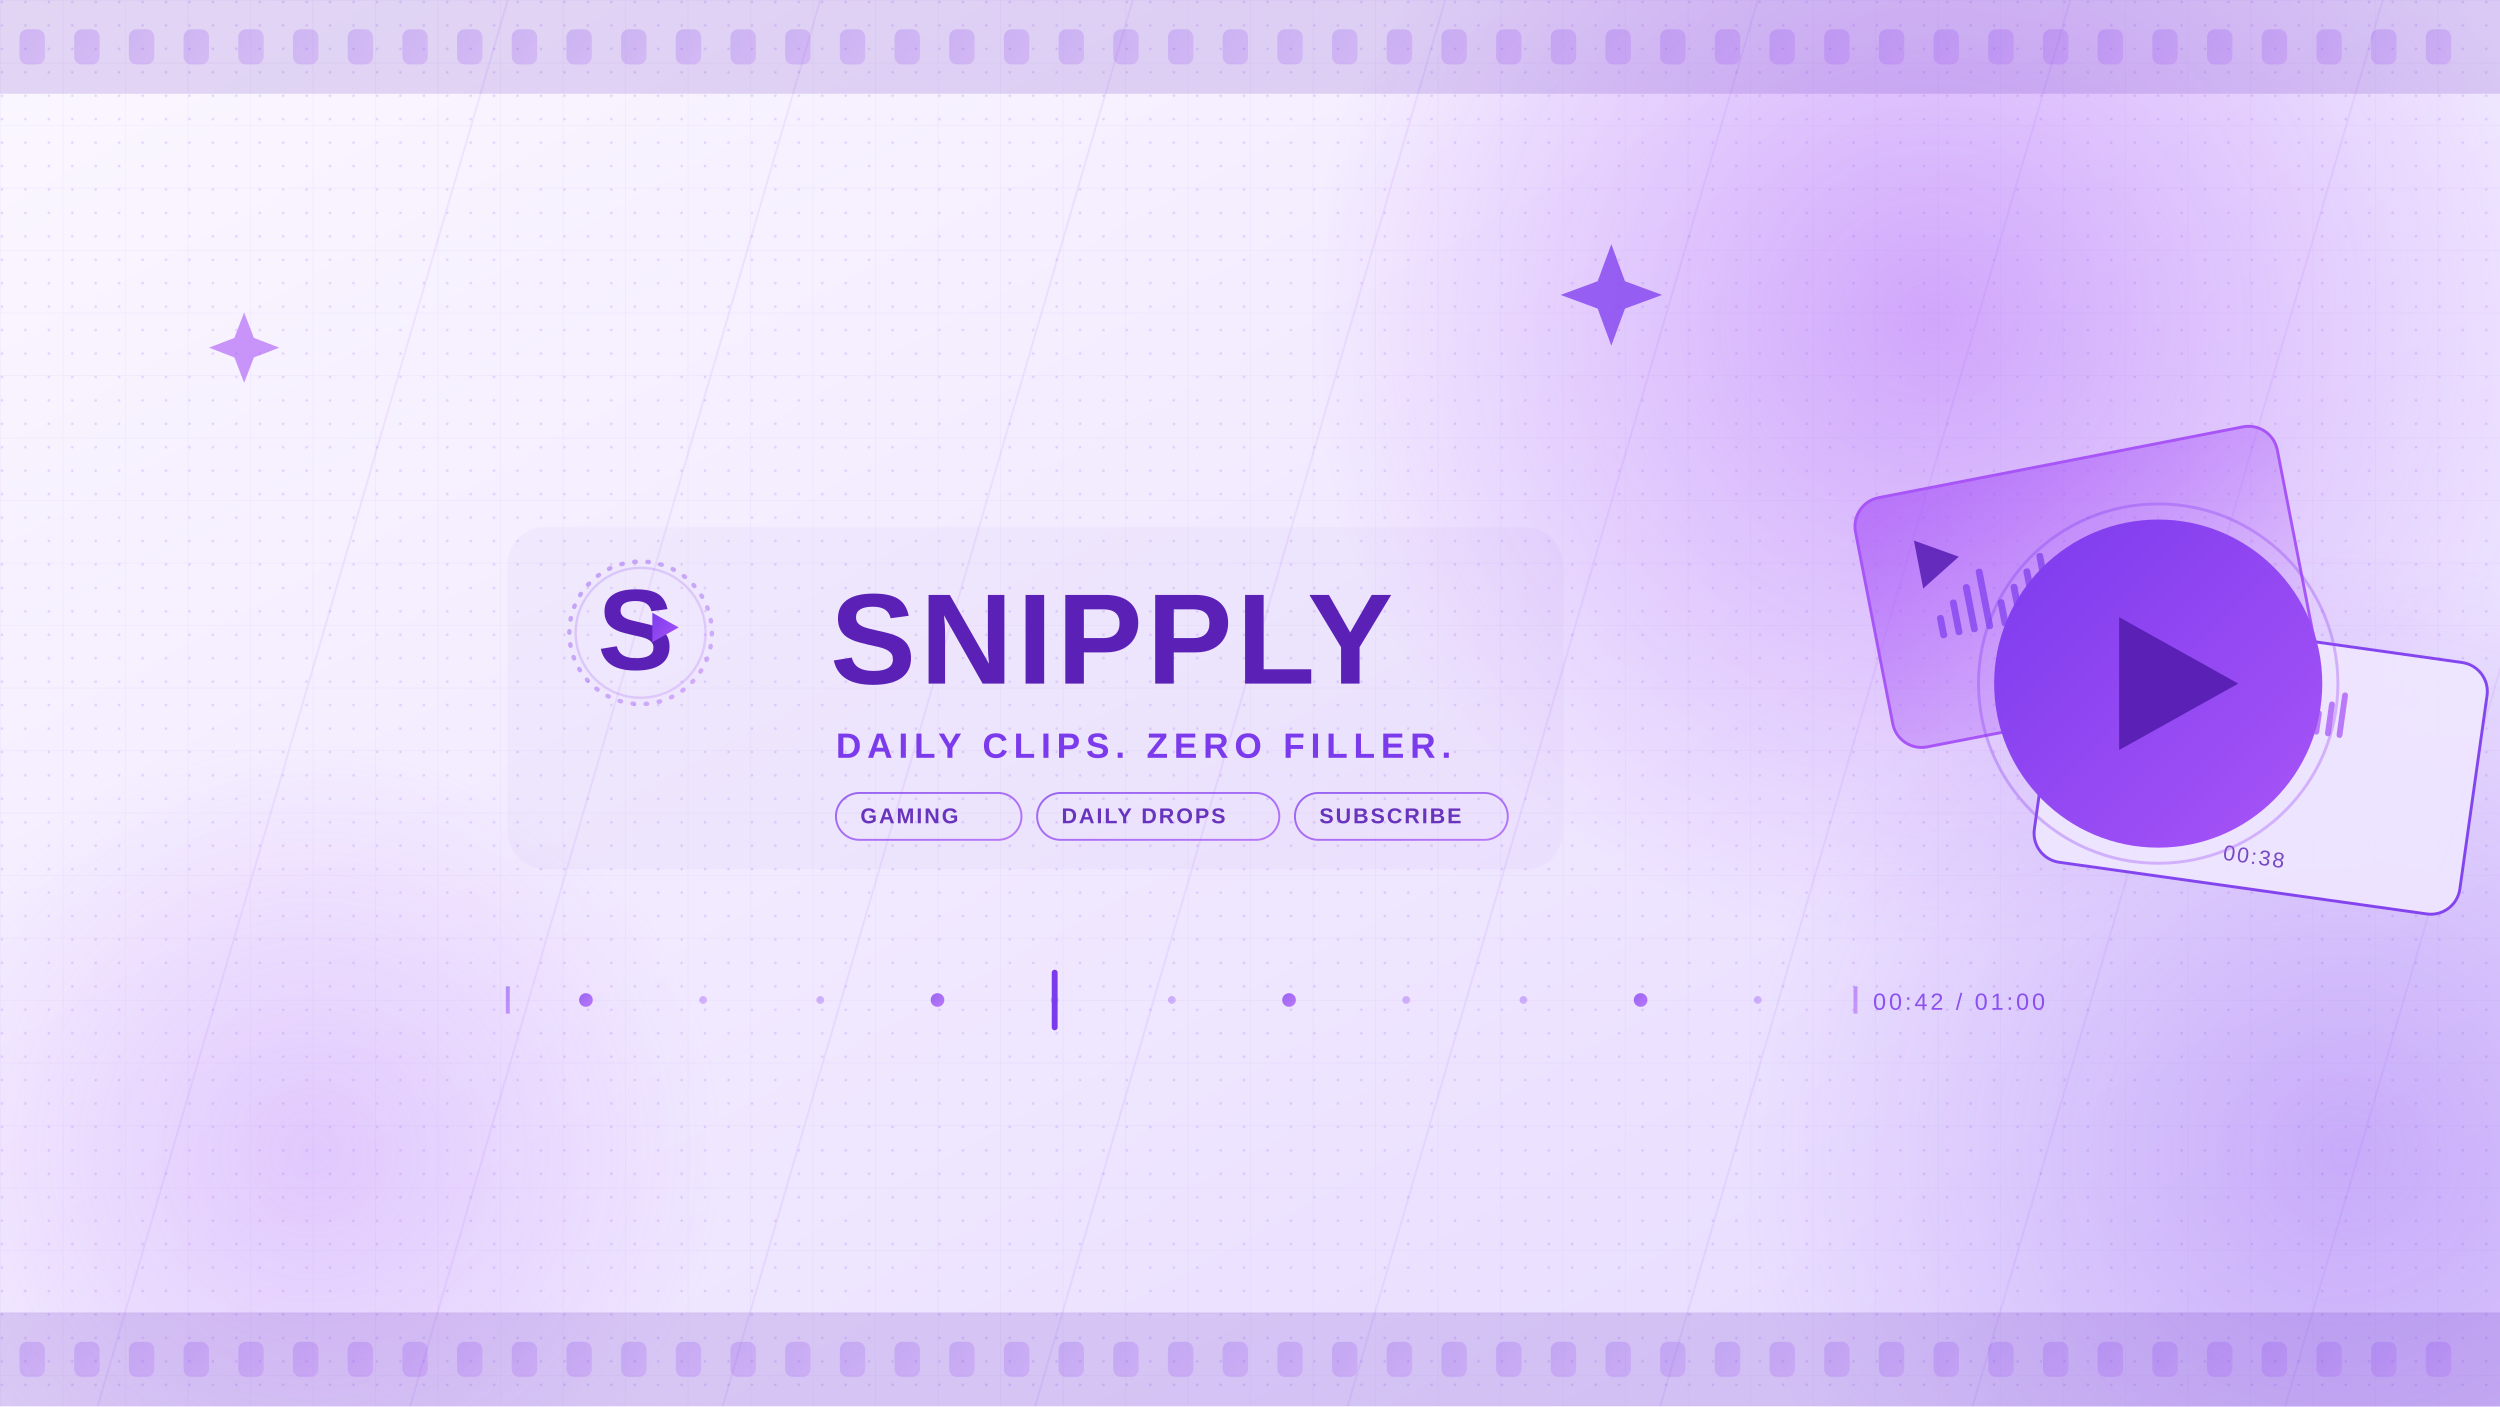
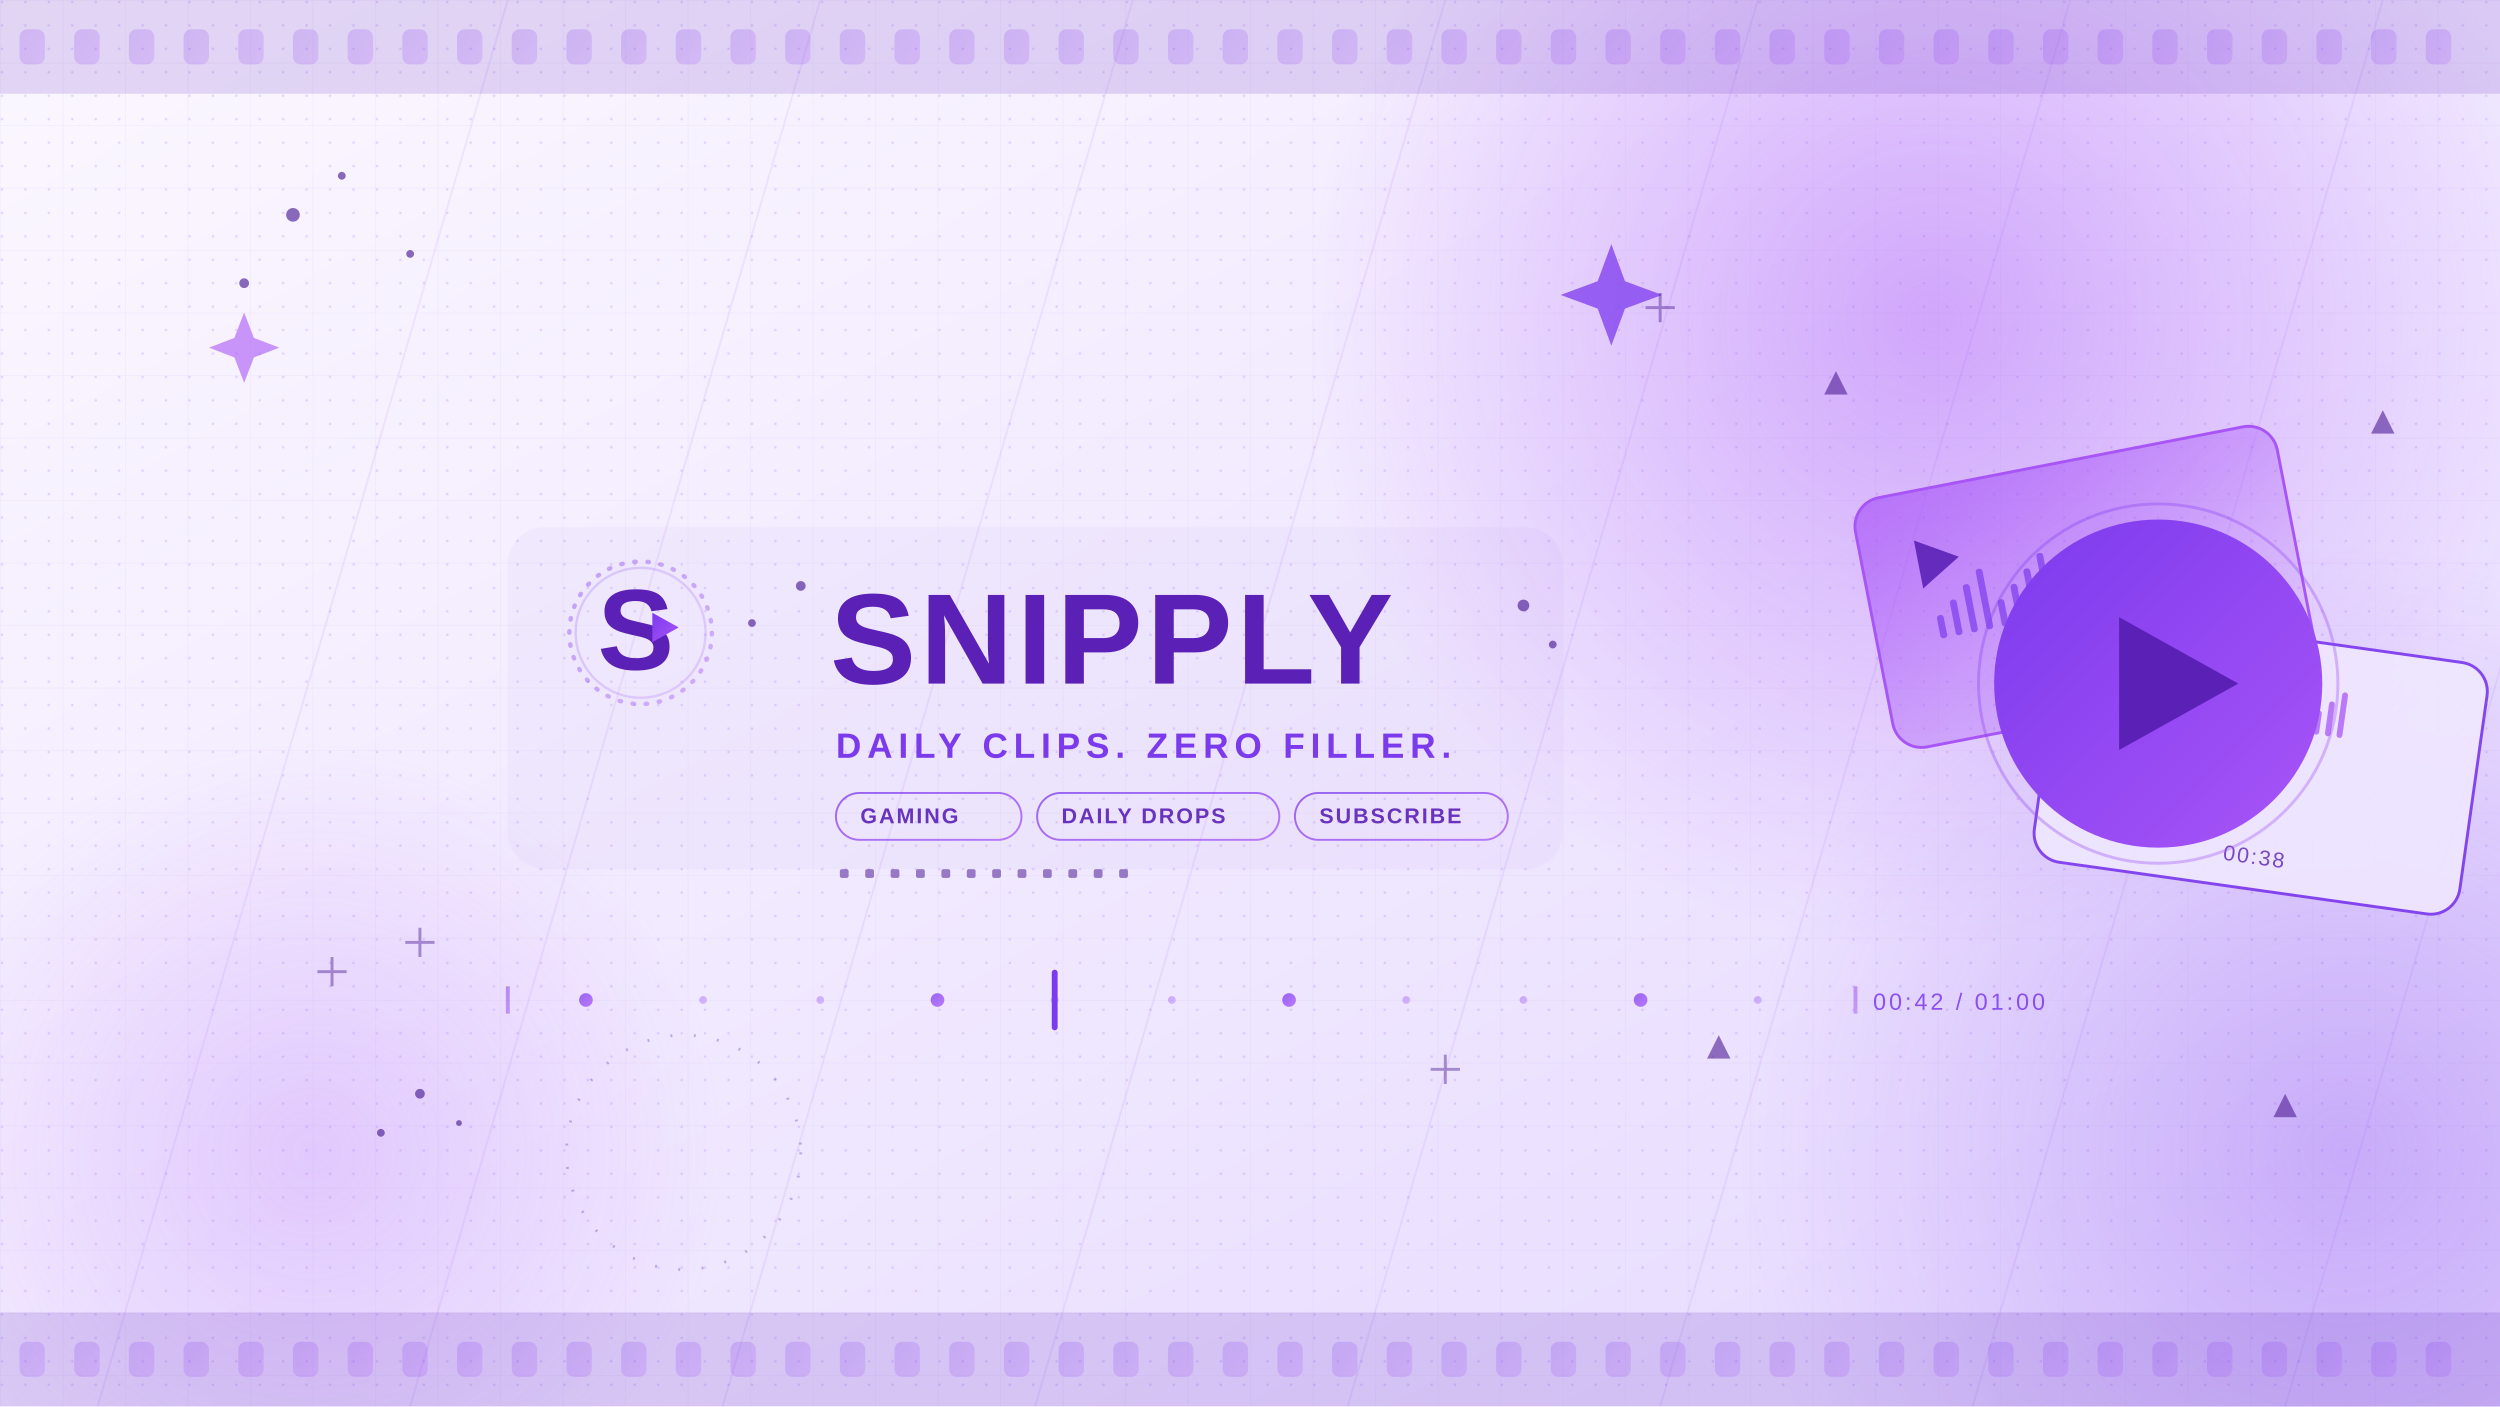
<svg xmlns="http://www.w3.org/2000/svg" width="2560" height="1440" viewBox="0 0 2560 1440">
  <defs>
    <linearGradient id="bg" x1="0" y1="0" x2="1" y2="1">
      <stop offset="0%" stop-color="#FBF7FF" />
      <stop offset="50%" stop-color="#F1E9FF" />
      <stop offset="100%" stop-color="#E5D8FF" />
    </linearGradient>
    <linearGradient id="accent" x1="0" y1="0" x2="1" y2="1">
      <stop offset="0%" stop-color="#7C3AED" />
      <stop offset="100%" stop-color="#A855F7" />
    </linearGradient>
    <linearGradient id="card" x1="0" y1="0" x2="1" y2="1">
      <stop offset="0%" stop-color="#A855F7" stop-opacity="0.7" />
      <stop offset="100%" stop-color="#A855F7" stop-opacity="0.05" />
    </linearGradient>
    <radialGradient id="glowA" cx="50%" cy="50%" r="50%">
      <stop offset="0%" stop-color="#A855F7" stop-opacity="0.45" />
      <stop offset="100%" stop-color="#A855F7" stop-opacity="0" />
    </radialGradient>
    <radialGradient id="glowB" cx="50%" cy="50%" r="50%">
      <stop offset="0%" stop-color="#7C3AED" stop-opacity="0.3" />
      <stop offset="100%" stop-color="#7C3AED" stop-opacity="0" />
    </radialGradient>
    <pattern id="grid" width="64" height="64" patternUnits="userSpaceOnUse">
      <path d="M 64 0 L 0 0 0 64" fill="none" stroke="#B79BE8" stroke-width="1" opacity="0.18" />
    </pattern>
    <pattern id="dots" width="24" height="24" patternUnits="userSpaceOnUse">
      <circle cx="2" cy="2" r="1.4" fill="#7C3AED" opacity="0.16" />
    </pattern>
  </defs>
  <rect width="2560" height="1440" fill="url(#bg)" />
  <rect width="2560" height="1440" fill="url(#grid)" />
  <rect width="2560" height="1440" fill="url(#dots)" />
  <circle cx="1980" cy="330" r="640" fill="url(#glowA)" />
  <circle cx="2400" cy="1180" r="620" fill="url(#glowB)" />
  <circle cx="320" cy="1180" r="420" fill="url(#glowA)" opacity="0.5" />
  <path d="M 100 1440 L 520 0" stroke="url(#accent)" stroke-width="2" opacity="0.09" />
  <path d="M 420 1440 L 840 0" stroke="url(#accent)" stroke-width="2" opacity="0.09" />
  <path d="M 740 1440 L 1160 0" stroke="url(#accent)" stroke-width="2" opacity="0.09" />
  <path d="M 1060 1440 L 1480 0" stroke="url(#accent)" stroke-width="2" opacity="0.09" />
  <path d="M 1380 1440 L 1800 0" stroke="url(#accent)" stroke-width="2" opacity="0.09" />
  <path d="M 1700 1440 L 2120 0" stroke="url(#accent)" stroke-width="2" opacity="0.09" />
  <path d="M 2020 1440 L 2440 0" stroke="url(#accent)" stroke-width="2" opacity="0.09" />
  <path d="M 2340 1440 L 2760 0" stroke="url(#accent)" stroke-width="2" opacity="0.09" />
  <rect x="0" y="0" width="2560" height="96" fill="#5B21B6" opacity="0.16" />
  <rect x="0" y="1344" width="2560" height="96" fill="#5B21B6" opacity="0.16" />
  <rect x="20" y="30" width="26" height="36" rx="8" fill="url(#accent)" opacity="0.2" />
  <rect x="76" y="30" width="26" height="36" rx="8" fill="url(#accent)" opacity="0.2" />
  <rect x="132" y="30" width="26" height="36" rx="8" fill="url(#accent)" opacity="0.2" />
  <rect x="188" y="30" width="26" height="36" rx="8" fill="url(#accent)" opacity="0.2" />
  <rect x="244" y="30" width="26" height="36" rx="8" fill="url(#accent)" opacity="0.2" />
  <rect x="300" y="30" width="26" height="36" rx="8" fill="url(#accent)" opacity="0.2" />
  <rect x="356" y="30" width="26" height="36" rx="8" fill="url(#accent)" opacity="0.2" />
  <rect x="412" y="30" width="26" height="36" rx="8" fill="url(#accent)" opacity="0.2" />
  <rect x="468" y="30" width="26" height="36" rx="8" fill="url(#accent)" opacity="0.2" />
  <rect x="524" y="30" width="26" height="36" rx="8" fill="url(#accent)" opacity="0.2" />
  <rect x="580" y="30" width="26" height="36" rx="8" fill="url(#accent)" opacity="0.2" />
  <rect x="636" y="30" width="26" height="36" rx="8" fill="url(#accent)" opacity="0.2" />
  <rect x="692" y="30" width="26" height="36" rx="8" fill="url(#accent)" opacity="0.2" />
  <rect x="748" y="30" width="26" height="36" rx="8" fill="url(#accent)" opacity="0.2" />
  <rect x="804" y="30" width="26" height="36" rx="8" fill="url(#accent)" opacity="0.2" />
  <rect x="860" y="30" width="26" height="36" rx="8" fill="url(#accent)" opacity="0.2" />
  <rect x="916" y="30" width="26" height="36" rx="8" fill="url(#accent)" opacity="0.2" />
  <rect x="972" y="30" width="26" height="36" rx="8" fill="url(#accent)" opacity="0.2" />
  <rect x="1028" y="30" width="26" height="36" rx="8" fill="url(#accent)" opacity="0.2" />
  <rect x="1084" y="30" width="26" height="36" rx="8" fill="url(#accent)" opacity="0.2" />
  <rect x="1140" y="30" width="26" height="36" rx="8" fill="url(#accent)" opacity="0.2" />
  <rect x="1196" y="30" width="26" height="36" rx="8" fill="url(#accent)" opacity="0.2" />
  <rect x="1252" y="30" width="26" height="36" rx="8" fill="url(#accent)" opacity="0.2" />
  <rect x="1308" y="30" width="26" height="36" rx="8" fill="url(#accent)" opacity="0.2" />
  <rect x="1364" y="30" width="26" height="36" rx="8" fill="url(#accent)" opacity="0.2" />
  <rect x="1420" y="30" width="26" height="36" rx="8" fill="url(#accent)" opacity="0.2" />
  <rect x="1476" y="30" width="26" height="36" rx="8" fill="url(#accent)" opacity="0.2" />
  <rect x="1532" y="30" width="26" height="36" rx="8" fill="url(#accent)" opacity="0.2" />
  <rect x="1588" y="30" width="26" height="36" rx="8" fill="url(#accent)" opacity="0.2" />
  <rect x="1644" y="30" width="26" height="36" rx="8" fill="url(#accent)" opacity="0.2" />
  <rect x="1700" y="30" width="26" height="36" rx="8" fill="url(#accent)" opacity="0.2" />
  <rect x="1756" y="30" width="26" height="36" rx="8" fill="url(#accent)" opacity="0.2" />
  <rect x="1812" y="30" width="26" height="36" rx="8" fill="url(#accent)" opacity="0.2" />
  <rect x="1868" y="30" width="26" height="36" rx="8" fill="url(#accent)" opacity="0.2" />
  <rect x="1924" y="30" width="26" height="36" rx="8" fill="url(#accent)" opacity="0.2" />
  <rect x="1980" y="30" width="26" height="36" rx="8" fill="url(#accent)" opacity="0.2" />
  <rect x="2036" y="30" width="26" height="36" rx="8" fill="url(#accent)" opacity="0.2" />
  <rect x="2092" y="30" width="26" height="36" rx="8" fill="url(#accent)" opacity="0.2" />
  <rect x="2148" y="30" width="26" height="36" rx="8" fill="url(#accent)" opacity="0.2" />
  <rect x="2204" y="30" width="26" height="36" rx="8" fill="url(#accent)" opacity="0.2" />
  <rect x="2260" y="30" width="26" height="36" rx="8" fill="url(#accent)" opacity="0.2" />
  <rect x="2316" y="30" width="26" height="36" rx="8" fill="url(#accent)" opacity="0.2" />
  <rect x="2372" y="30" width="26" height="36" rx="8" fill="url(#accent)" opacity="0.2" />
  <rect x="2428" y="30" width="26" height="36" rx="8" fill="url(#accent)" opacity="0.2" />
  <rect x="2484" y="30" width="26" height="36" rx="8" fill="url(#accent)" opacity="0.2" />
  <rect x="20" y="1374" width="26" height="36" rx="8" fill="url(#accent)" opacity="0.2" />
  <rect x="76" y="1374" width="26" height="36" rx="8" fill="url(#accent)" opacity="0.2" />
  <rect x="132" y="1374" width="26" height="36" rx="8" fill="url(#accent)" opacity="0.2" />
  <rect x="188" y="1374" width="26" height="36" rx="8" fill="url(#accent)" opacity="0.2" />
  <rect x="244" y="1374" width="26" height="36" rx="8" fill="url(#accent)" opacity="0.2" />
  <rect x="300" y="1374" width="26" height="36" rx="8" fill="url(#accent)" opacity="0.2" />
  <rect x="356" y="1374" width="26" height="36" rx="8" fill="url(#accent)" opacity="0.2" />
  <rect x="412" y="1374" width="26" height="36" rx="8" fill="url(#accent)" opacity="0.2" />
  <rect x="468" y="1374" width="26" height="36" rx="8" fill="url(#accent)" opacity="0.2" />
  <rect x="524" y="1374" width="26" height="36" rx="8" fill="url(#accent)" opacity="0.2" />
  <rect x="580" y="1374" width="26" height="36" rx="8" fill="url(#accent)" opacity="0.2" />
  <rect x="636" y="1374" width="26" height="36" rx="8" fill="url(#accent)" opacity="0.2" />
  <rect x="692" y="1374" width="26" height="36" rx="8" fill="url(#accent)" opacity="0.2" />
  <rect x="748" y="1374" width="26" height="36" rx="8" fill="url(#accent)" opacity="0.2" />
  <rect x="804" y="1374" width="26" height="36" rx="8" fill="url(#accent)" opacity="0.2" />
  <rect x="860" y="1374" width="26" height="36" rx="8" fill="url(#accent)" opacity="0.2" />
  <rect x="916" y="1374" width="26" height="36" rx="8" fill="url(#accent)" opacity="0.2" />
  <rect x="972" y="1374" width="26" height="36" rx="8" fill="url(#accent)" opacity="0.2" />
  <rect x="1028" y="1374" width="26" height="36" rx="8" fill="url(#accent)" opacity="0.2" />
  <rect x="1084" y="1374" width="26" height="36" rx="8" fill="url(#accent)" opacity="0.2" />
  <rect x="1140" y="1374" width="26" height="36" rx="8" fill="url(#accent)" opacity="0.2" />
  <rect x="1196" y="1374" width="26" height="36" rx="8" fill="url(#accent)" opacity="0.2" />
  <rect x="1252" y="1374" width="26" height="36" rx="8" fill="url(#accent)" opacity="0.2" />
  <rect x="1308" y="1374" width="26" height="36" rx="8" fill="url(#accent)" opacity="0.2" />
  <rect x="1364" y="1374" width="26" height="36" rx="8" fill="url(#accent)" opacity="0.2" />
  <rect x="1420" y="1374" width="26" height="36" rx="8" fill="url(#accent)" opacity="0.2" />
  <rect x="1476" y="1374" width="26" height="36" rx="8" fill="url(#accent)" opacity="0.2" />
  <rect x="1532" y="1374" width="26" height="36" rx="8" fill="url(#accent)" opacity="0.2" />
  <rect x="1588" y="1374" width="26" height="36" rx="8" fill="url(#accent)" opacity="0.2" />
  <rect x="1644" y="1374" width="26" height="36" rx="8" fill="url(#accent)" opacity="0.2" />
  <rect x="1700" y="1374" width="26" height="36" rx="8" fill="url(#accent)" opacity="0.2" />
  <rect x="1756" y="1374" width="26" height="36" rx="8" fill="url(#accent)" opacity="0.2" />
  <rect x="1812" y="1374" width="26" height="36" rx="8" fill="url(#accent)" opacity="0.2" />
  <rect x="1868" y="1374" width="26" height="36" rx="8" fill="url(#accent)" opacity="0.2" />
  <rect x="1924" y="1374" width="26" height="36" rx="8" fill="url(#accent)" opacity="0.2" />
  <rect x="1980" y="1374" width="26" height="36" rx="8" fill="url(#accent)" opacity="0.2" />
  <rect x="2036" y="1374" width="26" height="36" rx="8" fill="url(#accent)" opacity="0.2" />
  <rect x="2092" y="1374" width="26" height="36" rx="8" fill="url(#accent)" opacity="0.2" />
  <rect x="2148" y="1374" width="26" height="36" rx="8" fill="url(#accent)" opacity="0.2" />
  <rect x="2204" y="1374" width="26" height="36" rx="8" fill="url(#accent)" opacity="0.2" />
  <rect x="2260" y="1374" width="26" height="36" rx="8" fill="url(#accent)" opacity="0.2" />
  <rect x="2316" y="1374" width="26" height="36" rx="8" fill="url(#accent)" opacity="0.2" />
  <rect x="2372" y="1374" width="26" height="36" rx="8" fill="url(#accent)" opacity="0.2" />
  <rect x="2428" y="1374" width="26" height="36" rx="8" fill="url(#accent)" opacity="0.2" />
  <rect x="2484" y="1374" width="26" height="36" rx="8" fill="url(#accent)" opacity="0.2" />
  <rect x="520" y="540" width="1080" height="350" rx="38" fill="#5B21B6" opacity="0.035" stroke="url(#accent)" stroke-width="2" stroke-opacity="0.18" />
  <g transform="translate(556 548) scale(0.25)">
    <circle cx="400" cy="400" r="266" fill="none" stroke="url(#accent)" stroke-width="10" opacity="0.2" />
    <circle cx="400" cy="400" r="292" fill="none" stroke="url(#accent)" stroke-width="18" stroke-dasharray="6 48" stroke-linecap="round" opacity="0.4" />
    <text x="380" y="550" text-anchor="middle" font-family="Liberation Sans, Arial, sans-serif" font-size="470" font-weight="bold" fill="#5B21B6">S</text>
    <path d="M 448 318 L 448 438 L 556 378 Z" fill="url(#accent)" />
  </g>
  <text x="850" y="700" font-family="Liberation Sans, Arial, sans-serif" font-size="132" font-weight="bold" letter-spacing="4" fill="#5B21B6">SNIPPLY</text>
  <text x="856" y="776" font-family="Liberation Sans, Arial, sans-serif" font-size="36" font-weight="bold" letter-spacing="6" fill="#7C3AED">DAILY CLIPS. ZERO FILLER.</text>
  <g font-family="Liberation Sans, Arial, sans-serif" font-size="22" font-weight="bold" letter-spacing="2">
    <rect x="856" y="812" width="190" height="48" rx="24" fill="none" stroke="url(#accent)" stroke-width="2" opacity="0.75" />
    <text x="881" y="843" fill="#5B21B6" opacity="0.9">GAMING</text>
    <rect x="1062" y="812" width="248" height="48" rx="24" fill="none" stroke="url(#accent)" stroke-width="2" opacity="0.75" />
    <text x="1087" y="843" fill="#5B21B6" opacity="0.9">DAILY DROPS</text>
    <rect x="1326" y="812" width="218" height="48" rx="24" fill="none" stroke="url(#accent)" stroke-width="2" opacity="0.75" />
    <text x="1351" y="843" fill="#5B21B6" opacity="0.9">SUBSCRIBE</text>
  </g>
  <path d="M 520 1024 L 1900 1024" stroke="url(#accent)" stroke-width="3" opacity="0.28" />
  <path d="M 520 1010 L 520 1038 M 1900 1010 L 1900 1038" stroke="url(#accent)" stroke-width="4" opacity="0.5" />
  <circle cx="600" cy="1024" r="7" fill="url(#accent)" opacity="0.75" />
  <circle cx="720" cy="1024" r="4" fill="url(#accent)" opacity="0.35" />
  <circle cx="840" cy="1024" r="4" fill="url(#accent)" opacity="0.35" />
  <circle cx="960" cy="1024" r="7" fill="url(#accent)" opacity="0.75" />
  <circle cx="1080" cy="1024" r="4" fill="url(#accent)" opacity="0.35" />
  <circle cx="1200" cy="1024" r="4" fill="url(#accent)" opacity="0.35" />
  <circle cx="1320" cy="1024" r="7" fill="url(#accent)" opacity="0.75" />
  <circle cx="1440" cy="1024" r="4" fill="url(#accent)" opacity="0.35" />
  <circle cx="1560" cy="1024" r="4" fill="url(#accent)" opacity="0.35" />
  <circle cx="1680" cy="1024" r="7" fill="url(#accent)" opacity="0.75" />
  <circle cx="1800" cy="1024" r="4" fill="url(#accent)" opacity="0.35" />
  <path d="M 1080 996 L 1080 1052" stroke="#7C3AED" stroke-width="6" stroke-linecap="round" />
  <text x="1918" y="1034" font-family="Liberation Sans, Arial, sans-serif" font-size="24" letter-spacing="3" fill="#7C3AED" opacity="0.85">00:42 / 01:00</text>
  <g transform="rotate(-11 2140 600)">
    <rect x="1915" y="470" width="440" height="260" rx="30" fill="url(#card)" stroke="#A855F7" stroke-width="3" />
    <path d="M 1972 520 L 1972 570 L 2014 545 Z" fill="#5B21B6" opacity="0.9" />
    <rect x="1980" y="600" width="7" height="24" rx="3" fill="#7C3AED" opacity="0.7" />
    <rect x="1996" y="587" width="7" height="37" rx="3" fill="#7C3AED" opacity="0.7" />
    <rect x="2012" y="574" width="7" height="50" rx="3" fill="#7C3AED" opacity="0.7" />
    <rect x="2028" y="561" width="7" height="63" rx="3" fill="#7C3AED" opacity="0.7" />
    <rect x="2044" y="596" width="7" height="28" rx="3" fill="#7C3AED" opacity="0.7" />
    <rect x="2060" y="583" width="7" height="41" rx="3" fill="#7C3AED" opacity="0.7" />
    <rect x="2076" y="570" width="7" height="54" rx="3" fill="#7C3AED" opacity="0.7" />
    <rect x="2092" y="557" width="7" height="67" rx="3" fill="#7C3AED" opacity="0.7" />
    <rect x="2108" y="592" width="7" height="32" rx="3" fill="#7C3AED" opacity="0.7" />
    <rect x="2124" y="579" width="7" height="45" rx="3" fill="#7C3AED" opacity="0.7" />
    <rect x="2140" y="566" width="7" height="58" rx="3" fill="#7C3AED" opacity="0.7" />
    <rect x="2156" y="553" width="7" height="71" rx="3" fill="#7C3AED" opacity="0.7" />
    <rect x="2172" y="588" width="7" height="36" rx="3" fill="#7C3AED" opacity="0.7" />
    <rect x="2188" y="575" width="7" height="49" rx="3" fill="#7C3AED" opacity="0.7" />
    <rect x="2204" y="562" width="7" height="62" rx="3" fill="#7C3AED" opacity="0.7" />
    <rect x="2220" y="597" width="7" height="27" rx="3" fill="#7C3AED" opacity="0.7" />
    <rect x="2236" y="584" width="7" height="40" rx="3" fill="#7C3AED" opacity="0.7" />
    <text x="2110" y="708" font-family="Liberation Sans, Arial, sans-serif" font-size="22" letter-spacing="2" fill="#5B21B6" opacity="0.8">00:12</text>
  </g>
  <g transform="rotate(8 2310 780)">
    <rect x="2095" y="650" width="440" height="260" rx="30" fill="#EFE6FF" opacity="0.92" stroke="#7C3AED" stroke-width="3" />
    <rect x="2160" y="726" width="6" height="18" rx="3" fill="#A855F7" opacity="0.75" />
    <rect x="2172" y="715" width="6" height="29" rx="3" fill="#A855F7" opacity="0.75" />
    <rect x="2184" y="704" width="6" height="40" rx="3" fill="#A855F7" opacity="0.75" />
    <rect x="2196" y="693" width="6" height="51" rx="3" fill="#A855F7" opacity="0.75" />
    <rect x="2208" y="718" width="6" height="26" rx="3" fill="#A855F7" opacity="0.75" />
    <rect x="2220" y="707" width="6" height="37" rx="3" fill="#A855F7" opacity="0.75" />
    <rect x="2232" y="696" width="6" height="48" rx="3" fill="#A855F7" opacity="0.75" />
    <rect x="2244" y="721" width="6" height="23" rx="3" fill="#A855F7" opacity="0.75" />
    <rect x="2256" y="710" width="6" height="34" rx="3" fill="#A855F7" opacity="0.75" />
    <rect x="2268" y="699" width="6" height="45" rx="3" fill="#A855F7" opacity="0.75" />
    <rect x="2280" y="724" width="6" height="20" rx="3" fill="#A855F7" opacity="0.75" />
    <rect x="2292" y="713" width="6" height="31" rx="3" fill="#A855F7" opacity="0.75" />
    <rect x="2304" y="702" width="6" height="42" rx="3" fill="#A855F7" opacity="0.75" />
    <rect x="2316" y="691" width="6" height="53" rx="3" fill="#A855F7" opacity="0.75" />
    <rect x="2328" y="716" width="6" height="28" rx="3" fill="#A855F7" opacity="0.75" />
    <rect x="2340" y="705" width="6" height="39" rx="3" fill="#A855F7" opacity="0.75" />
    <rect x="2352" y="694" width="6" height="50" rx="3" fill="#A855F7" opacity="0.75" />
    <rect x="2364" y="719" width="6" height="25" rx="3" fill="#A855F7" opacity="0.75" />
    <rect x="2376" y="708" width="6" height="36" rx="3" fill="#A855F7" opacity="0.75" />
    <rect x="2388" y="697" width="6" height="47" rx="3" fill="#A855F7" opacity="0.75" />
    <text x="2290" y="884" font-family="Liberation Sans, Arial, sans-serif" font-size="22" letter-spacing="2" fill="#5B21B6" opacity="0.8">00:38</text>
  </g>
  <circle cx="2210" cy="700" r="168" fill="url(#accent)" />
  <circle cx="2210" cy="700" r="184" fill="none" stroke="url(#accent)" stroke-width="3" opacity="0.35" />
  <path d="M 2170 632 L 2170 768 L 2292 700 Z" fill="#5B21B6" />
  <path d="M 1650 250 L 1664 288 L 1702 302 L 1664 316 L 1650 354 L 1636 316 L 1598 302 L 1636 288 Z" fill="#7C3AED" opacity="0.75" />
  <path d="M 250 320 L 260 346 L 286 356 L 260 366 L 250 392 L 240 366 L 214 356 L 240 346 Z" fill="#A855F7" opacity="0.6" />
+   <g fill="#4C1D95">
+     <g opacity="0.65">
+       <circle cx="300" cy="220" r="7" />
+       <circle cx="350" cy="180" r="4" />
+       <circle cx="250" cy="290" r="5" />
+       <circle cx="420" cy="260" r="4" />
+       <circle cx="1560" cy="620" r="6" />
+       <circle cx="1590" cy="660" r="4" />
+       <circle cx="820" cy="600" r="5" />
+       <circle cx="770" cy="638" r="4" />
+       <circle cx="430" cy="1120" r="5" />
+       <circle cx="470" cy="1150" r="3" />
+       <circle cx="390" cy="1160" r="4" />
+     </g>
+     <g opacity="0.55">
+       <rect x="860" y="890" width="9" height="9" rx="2" />
+       <rect x="886" y="890" width="9" height="9" rx="2" />
+       <rect x="912" y="890" width="9" height="9" rx="2" />
+       <rect x="938" y="890" width="9" height="9" rx="2" />
+       <rect x="964" y="890" width="9" height="9" rx="2" />
+       <rect x="990" y="890" width="9" height="9" rx="2" />
+       <rect x="1016" y="890" width="9" height="9" rx="2" />
+       <rect x="1042" y="890" width="9" height="9" rx="2" />
+       <rect x="1068" y="890" width="9" height="9" rx="2" />
+       <rect x="1094" y="890" width="9" height="9" rx="2" />
+       <rect x="1120" y="890" width="9" height="9" rx="2" />
+       <rect x="1146" y="890" width="9" height="9" rx="2" />
+     </g>
+     <g opacity="0.6">
+       <path d="M 1880 380 L 1892 404 L 1868 404 Z" />
+       <path d="M 2440 420 L 2452 444 L 2428 444 Z" />
+       <path d="M 1760 1060 L 1772 1084 L 1748 1084 Z" />
+       <path d="M 2340 1120 L 2352 1144 L 2328 1144 Z" />
+     </g>
+   </g>
+   <g stroke="#4C1D95" stroke-width="3" fill="none" opacity="0.45">
+     <path d="M 340 980 L 340 1010 M 325 995 L 355 995" />
+     <path d="M 430 950 L 430 980 M 415 965 L 445 965" />
+     <path d="M 1480 1080 L 1480 1110 M 1465 1095 L 1495 1095" />
+     <path d="M 1700 300 L 1700 330 M 1685 315 L 1715 315" />
+   </g>
+   <circle cx="700" cy="1180" r="120" fill="none" stroke="#4C1D95" stroke-width="3" stroke-dasharray="2 22" opacity="0.3" />
</svg>
